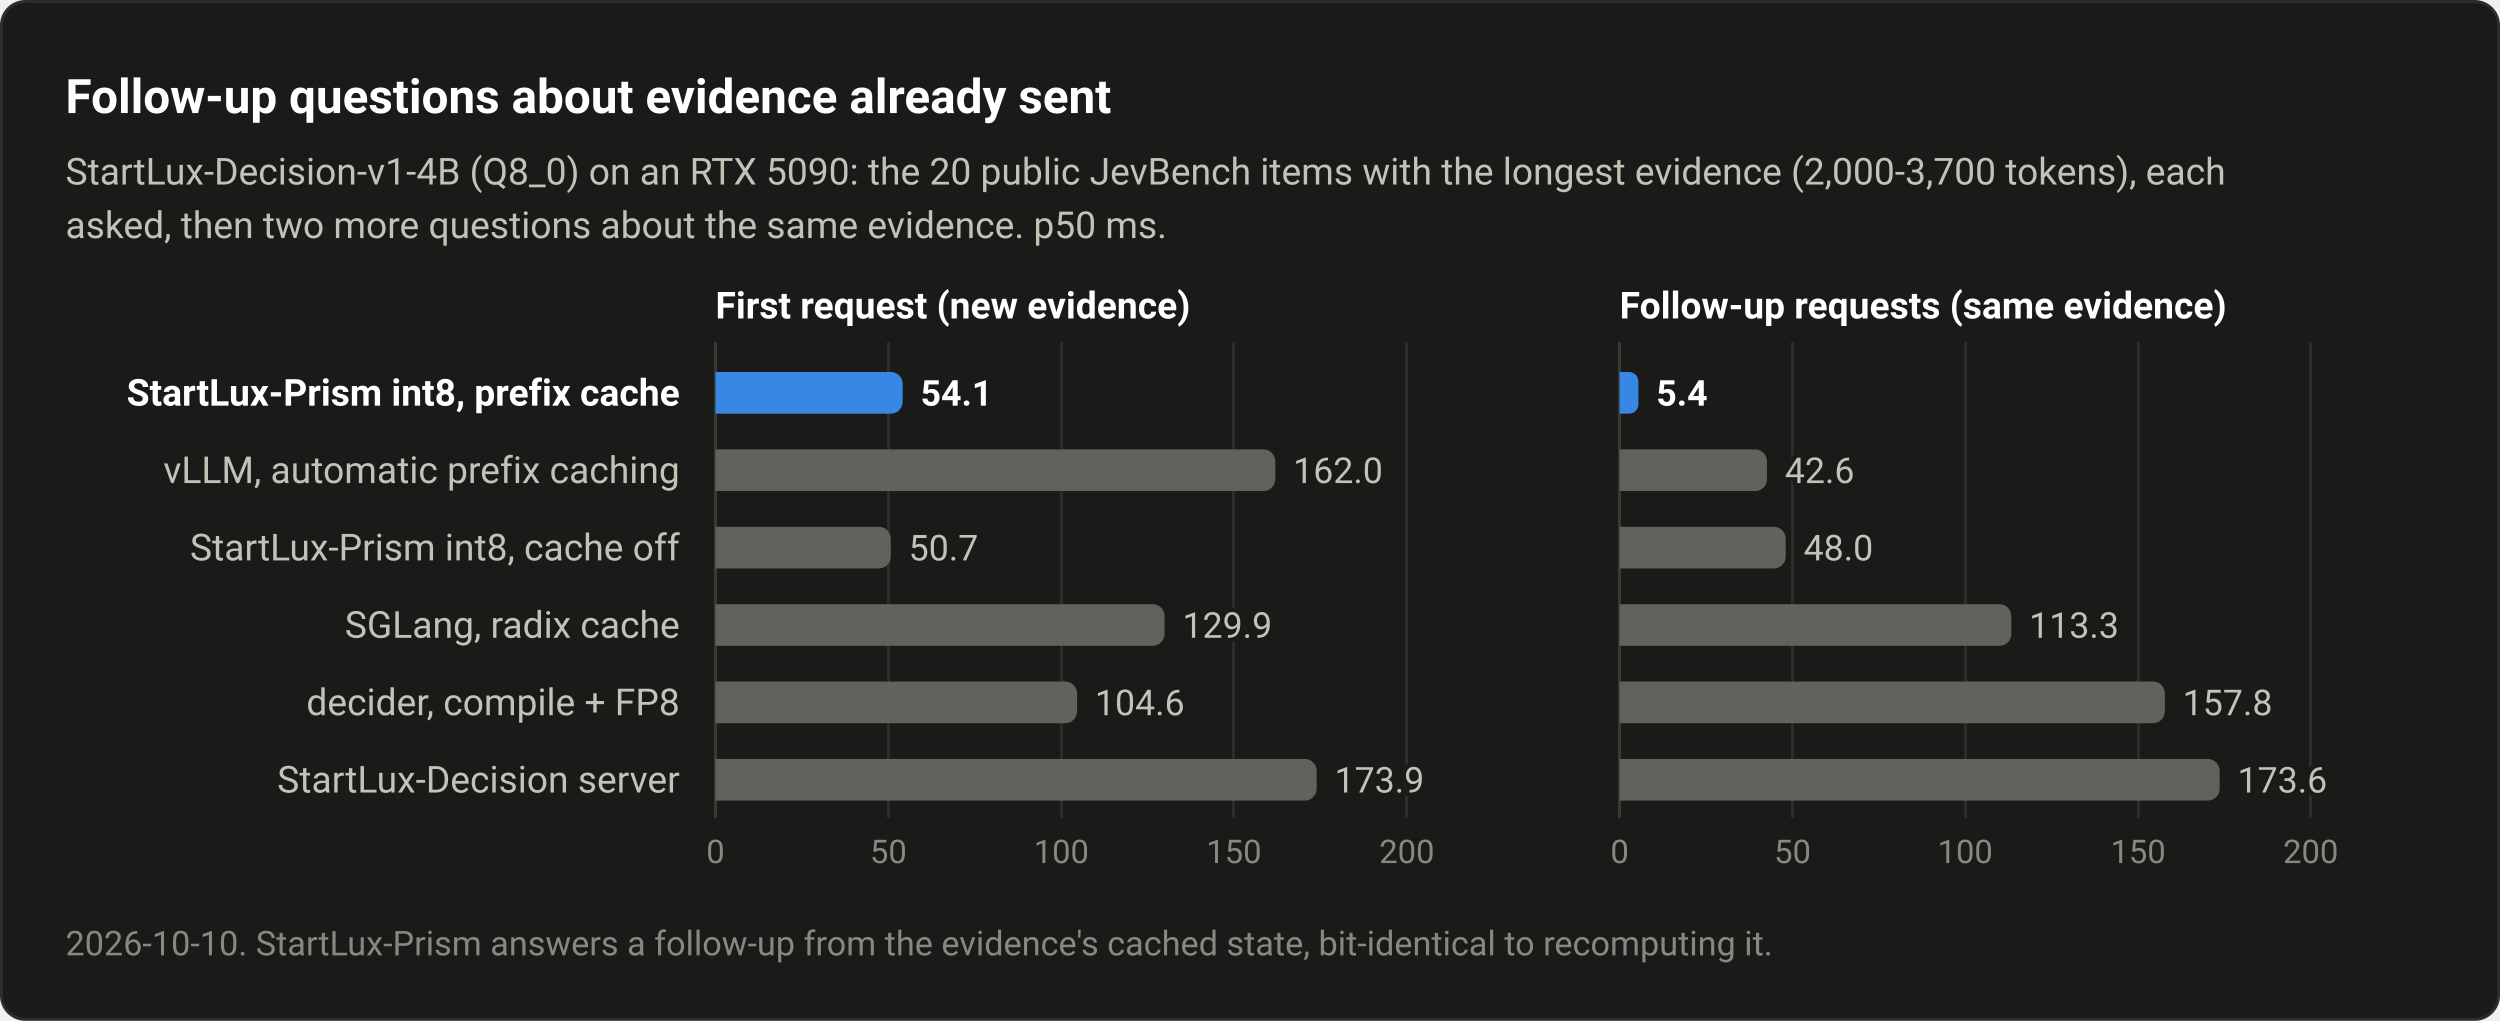
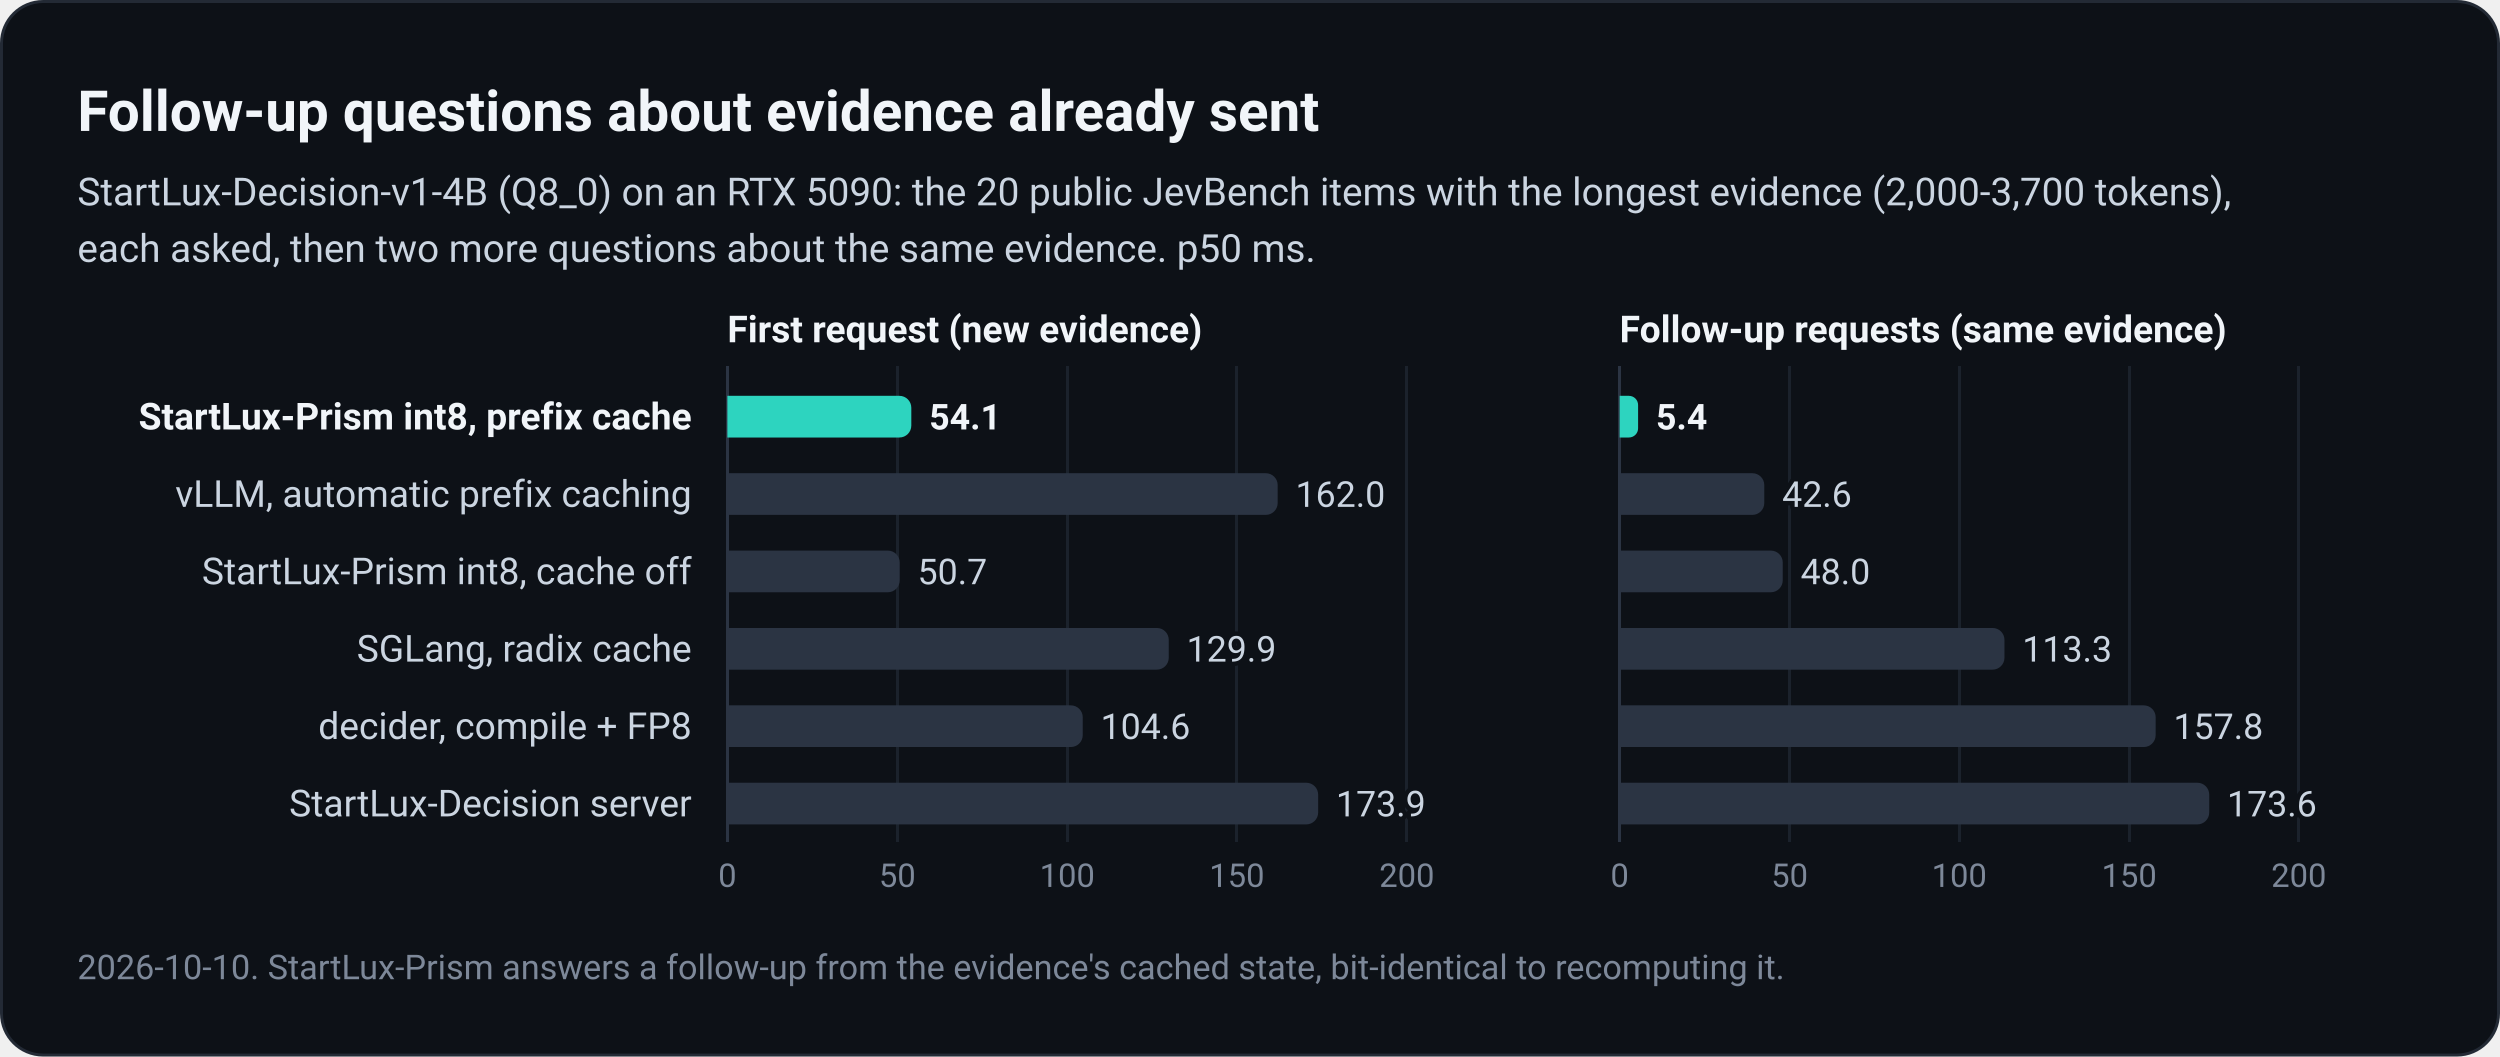
- <svg xmlns="http://www.w3.org/2000/svg" width="840" height="343" viewBox="0 0 840 343" role="img" aria-labelledby="title desc" font-family="system-ui, -apple-system, 'Segoe UI', Roboto, 'Helvetica Neue', Arial, sans-serif">
-   <rect x="0.5" y="0.5" width="839" height="342" rx="8" fill="#1a1a19" stroke="#2c2c2a" />
-   <text x="22.0" y="38.0" font-size="16" fill="#ffffff" text-anchor="start" font-weight="600">Follow-up questions about evidence already sent</text>
-   <text x="22.0" y="62.0" font-size="12.5" fill="#c3c2b7" text-anchor="start" font-weight="400">StartLux-Decision-v1-4B (Q8_0) on an RTX 5090: the 20 public JevBench items with the longest evidence (2,000-3,700 tokens), each</text>
-   <text x="22.0" y="80.0" font-size="12.5" fill="#c3c2b7" text-anchor="start" font-weight="400">asked, then two more questions about the same evidence. p50 ms.</text>
-   <text x="240.4" y="107.0" font-size="12.5" fill="#ffffff" text-anchor="start" font-weight="600">First request (new evidence)</text>
-   <text x="240.4" y="290.0" font-size="11" fill="#898781" text-anchor="middle" font-weight="400" style="font-variant-numeric: tabular-nums">0</text>
-   <line x1="298.5" y1="115.0" x2="298.5" y2="275.0" stroke="#2c2c2a" stroke-width="1" shape-rendering="crispEdges" />
-   <text x="298.5" y="290.0" font-size="11" fill="#898781" text-anchor="middle" font-weight="400" style="font-variant-numeric: tabular-nums">50</text>
-   <line x1="356.6" y1="115.0" x2="356.6" y2="275.0" stroke="#2c2c2a" stroke-width="1" shape-rendering="crispEdges" />
-   <text x="356.6" y="290.0" font-size="11" fill="#898781" text-anchor="middle" font-weight="400" style="font-variant-numeric: tabular-nums">100</text>
-   <line x1="414.6" y1="115.0" x2="414.6" y2="275.0" stroke="#2c2c2a" stroke-width="1" shape-rendering="crispEdges" />
-   <text x="414.6" y="290.0" font-size="11" fill="#898781" text-anchor="middle" font-weight="400" style="font-variant-numeric: tabular-nums">150</text>
-   <line x1="472.7" y1="115.0" x2="472.7" y2="275.0" stroke="#2c2c2a" stroke-width="1" shape-rendering="crispEdges" />
-   <text x="472.7" y="290.0" font-size="11" fill="#898781" text-anchor="middle" font-weight="400" style="font-variant-numeric: tabular-nums">200</text>
-   <line x1="240.4" y1="115.0" x2="240.4" y2="275.0" stroke="#383835" stroke-width="1" shape-rendering="crispEdges" />
-   <path d="M240.4,125.0 H299.3 A4.0,4.0 0 0 1 303.3,129.0 V135.0 A4.0,4.0 0 0 1 299.3,139.0 H240.4 Z" fill="#3987e5" />
-   <text x="309.3" y="136.3" font-size="12" fill="#ffffff" text-anchor="start" font-weight="600" style="font-variant-numeric: tabular-nums" stroke="#1a1a19" stroke-width="3" stroke-linejoin="round" paint-order="stroke">54.1</text>
-   <path d="M240.4,151.0 H424.5 A4.0,4.0 0 0 1 428.5,155.0 V161.0 A4.0,4.0 0 0 1 424.5,165.0 H240.4 Z" fill="#62615c" />
-   <text x="434.5" y="162.3" font-size="12" fill="#c3c2b7" text-anchor="start" font-weight="400" style="font-variant-numeric: tabular-nums" stroke="#1a1a19" stroke-width="3" stroke-linejoin="round" paint-order="stroke">162.0</text>
-   <path d="M240.4,177.0 H295.3 A4.0,4.0 0 0 1 299.3,181.0 V187.0 A4.0,4.0 0 0 1 295.3,191.0 H240.4 Z" fill="#62615c" />
-   <text x="305.3" y="188.3" font-size="12" fill="#c3c2b7" text-anchor="start" font-weight="400" style="font-variant-numeric: tabular-nums" stroke="#1a1a19" stroke-width="3" stroke-linejoin="round" paint-order="stroke">50.7</text>
-   <path d="M240.4,203.0 H387.3 A4.0,4.0 0 0 1 391.3,207.0 V213.0 A4.0,4.0 0 0 1 387.3,217.0 H240.4 Z" fill="#62615c" />
-   <text x="397.3" y="214.3" font-size="12" fill="#c3c2b7" text-anchor="start" font-weight="400" style="font-variant-numeric: tabular-nums" stroke="#1a1a19" stroke-width="3" stroke-linejoin="round" paint-order="stroke">129.9</text>
-   <path d="M240.4,229.0 H357.9 A4.0,4.0 0 0 1 361.9,233.0 V239.0 A4.0,4.0 0 0 1 357.9,243.0 H240.4 Z" fill="#62615c" />
-   <text x="367.9" y="240.3" font-size="12" fill="#c3c2b7" text-anchor="start" font-weight="400" style="font-variant-numeric: tabular-nums" stroke="#1a1a19" stroke-width="3" stroke-linejoin="round" paint-order="stroke">104.6</text>
-   <path d="M240.4,255.0 H438.4 A4.0,4.0 0 0 1 442.4,259.0 V265.0 A4.0,4.0 0 0 1 438.4,269.0 H240.4 Z" fill="#62615c" />
-   <text x="448.4" y="266.3" font-size="12" fill="#c3c2b7" text-anchor="start" font-weight="400" style="font-variant-numeric: tabular-nums" stroke="#1a1a19" stroke-width="3" stroke-linejoin="round" paint-order="stroke">173.9</text>
-   <text x="544.2" y="107.0" font-size="12.5" fill="#ffffff" text-anchor="start" font-weight="600">Follow-up requests (same evidence)</text>
-   <text x="544.2" y="290.0" font-size="11" fill="#898781" text-anchor="middle" font-weight="400" style="font-variant-numeric: tabular-nums">0</text>
-   <line x1="602.3" y1="115.0" x2="602.3" y2="275.0" stroke="#2c2c2a" stroke-width="1" shape-rendering="crispEdges" />
-   <text x="602.3" y="290.0" font-size="11" fill="#898781" text-anchor="middle" font-weight="400" style="font-variant-numeric: tabular-nums">50</text>
-   <line x1="660.3" y1="115.0" x2="660.3" y2="275.0" stroke="#2c2c2a" stroke-width="1" shape-rendering="crispEdges" />
-   <text x="660.3" y="290.0" font-size="11" fill="#898781" text-anchor="middle" font-weight="400" style="font-variant-numeric: tabular-nums">100</text>
-   <line x1="718.4" y1="115.0" x2="718.4" y2="275.0" stroke="#2c2c2a" stroke-width="1" shape-rendering="crispEdges" />
-   <text x="718.4" y="290.0" font-size="11" fill="#898781" text-anchor="middle" font-weight="400" style="font-variant-numeric: tabular-nums">150</text>
-   <line x1="776.4" y1="115.0" x2="776.4" y2="275.0" stroke="#2c2c2a" stroke-width="1" shape-rendering="crispEdges" />
-   <text x="776.4" y="290.0" font-size="11" fill="#898781" text-anchor="middle" font-weight="400" style="font-variant-numeric: tabular-nums">200</text>
-   <line x1="544.2" y1="115.0" x2="544.2" y2="275.0" stroke="#383835" stroke-width="1" shape-rendering="crispEdges" />
-   <path d="M544.2,125.0 H547.4 A3.135,3.135 0 0 1 550.5,128.1 V135.9 A3.135,3.135 0 0 1 547.4,139.0 H544.2 Z" fill="#3987e5" />
-   <text x="556.5" y="136.3" font-size="12" fill="#ffffff" text-anchor="start" font-weight="600" style="font-variant-numeric: tabular-nums" stroke="#1a1a19" stroke-width="3" stroke-linejoin="round" paint-order="stroke">5.4</text>
-   <path d="M544.2,151.0 H589.7 A4.0,4.0 0 0 1 593.7,155.0 V161.0 A4.0,4.0 0 0 1 589.7,165.0 H544.2 Z" fill="#62615c" />
-   <text x="599.7" y="162.3" font-size="12" fill="#c3c2b7" text-anchor="start" font-weight="400" style="font-variant-numeric: tabular-nums" stroke="#1a1a19" stroke-width="3" stroke-linejoin="round" paint-order="stroke">42.6</text>
-   <path d="M544.2,177.0 H596.0 A4.0,4.0 0 0 1 600.0,181.0 V187.0 A4.0,4.0 0 0 1 596.0,191.0 H544.2 Z" fill="#62615c" />
-   <text x="606.0" y="188.3" font-size="12" fill="#c3c2b7" text-anchor="start" font-weight="400" style="font-variant-numeric: tabular-nums" stroke="#1a1a19" stroke-width="3" stroke-linejoin="round" paint-order="stroke">48.0</text>
-   <path d="M544.2,203.0 H671.8 A4.0,4.0 0 0 1 675.8,207.0 V213.0 A4.0,4.0 0 0 1 671.8,217.0 H544.2 Z" fill="#62615c" />
-   <text x="681.8" y="214.3" font-size="12" fill="#c3c2b7" text-anchor="start" font-weight="400" style="font-variant-numeric: tabular-nums" stroke="#1a1a19" stroke-width="3" stroke-linejoin="round" paint-order="stroke">113.3</text>
-   <path d="M544.2,229.0 H723.4 A4.0,4.0 0 0 1 727.4,233.0 V239.0 A4.0,4.0 0 0 1 723.4,243.0 H544.2 Z" fill="#62615c" />
-   <text x="733.4" y="240.3" font-size="12" fill="#c3c2b7" text-anchor="start" font-weight="400" style="font-variant-numeric: tabular-nums" stroke="#1a1a19" stroke-width="3" stroke-linejoin="round" paint-order="stroke">157.8</text>
-   <path d="M544.2,255.0 H741.8 A4.0,4.0 0 0 1 745.8,259.0 V265.0 A4.0,4.0 0 0 1 741.8,269.0 H544.2 Z" fill="#62615c" />
-   <text x="751.8" y="266.3" font-size="12" fill="#c3c2b7" text-anchor="start" font-weight="400" style="font-variant-numeric: tabular-nums" stroke="#1a1a19" stroke-width="3" stroke-linejoin="round" paint-order="stroke">173.6</text>
-   <text x="228.4" y="136.3" font-size="12.5" fill="#ffffff" text-anchor="end" font-weight="600">StartLux-Prism int8, prefix cache</text>
-   <text x="228.4" y="162.3" font-size="12.5" fill="#c3c2b7" text-anchor="end" font-weight="400">vLLM, automatic prefix caching</text>
-   <text x="228.4" y="188.3" font-size="12.5" fill="#c3c2b7" text-anchor="end" font-weight="400">StartLux-Prism int8, cache off</text>
-   <text x="228.4" y="214.3" font-size="12.5" fill="#c3c2b7" text-anchor="end" font-weight="400">SGLang, radix cache</text>
-   <text x="228.4" y="240.3" font-size="12.5" fill="#c3c2b7" text-anchor="end" font-weight="400">decider, compile + FP8</text>
-   <text x="228.4" y="266.3" font-size="12.5" fill="#c3c2b7" text-anchor="end" font-weight="400">StartLux-Decision server</text>
-   <text x="22.0" y="321.0" font-size="11.5" fill="#898781" text-anchor="start" font-weight="400">2026-10-10. StartLux-Prism answers a follow-up from the evidence's cached state, bit-identical to recomputing it.</text>
+ <svg xmlns="http://www.w3.org/2000/svg" width="840" height="355" viewBox="0 0 840 355" role="img" aria-labelledby="title desc" font-family="system-ui, -apple-system, 'Segoe UI', Roboto, 'Helvetica Neue', Arial, sans-serif">
+   <rect x="0.5" y="0.5" width="839" height="354" rx="14" fill="#0d1117" stroke="#232a35" />
+   <text x="26.0" y="44.0" font-size="19" fill="#f1f5f9" text-anchor="start" font-weight="700">Follow-up questions about evidence already sent</text>
+   <text x="26.0" y="69.0" font-size="13" fill="#cbd5e1" text-anchor="start" font-weight="400">StartLux-Decision-v1-4B (Q8_0) on an RTX 5090: the 20 public JevBench items with the longest evidence (2,000-3,700 tokens),</text>
+   <text x="26.0" y="88.0" font-size="13" fill="#cbd5e1" text-anchor="start" font-weight="400">each asked, then two more questions about the same evidence. p50 ms.</text>
+   <text x="244.4" y="115.0" font-size="12.5" fill="#f1f5f9" text-anchor="start" font-weight="600">First request (new evidence)</text>
+   <text x="244.4" y="298.0" font-size="11" fill="#7d8899" text-anchor="middle" font-weight="400" style="font-variant-numeric: tabular-nums">0</text>
+   <line x1="301.5" y1="123.0" x2="301.5" y2="283.0" stroke="#1b222c" stroke-width="1" shape-rendering="crispEdges" />
+   <text x="301.5" y="298.0" font-size="11" fill="#7d8899" text-anchor="middle" font-weight="400" style="font-variant-numeric: tabular-nums">50</text>
+   <line x1="358.6" y1="123.0" x2="358.6" y2="283.0" stroke="#1b222c" stroke-width="1" shape-rendering="crispEdges" />
+   <text x="358.6" y="298.0" font-size="11" fill="#7d8899" text-anchor="middle" font-weight="400" style="font-variant-numeric: tabular-nums">100</text>
+   <line x1="415.6" y1="123.0" x2="415.6" y2="283.0" stroke="#1b222c" stroke-width="1" shape-rendering="crispEdges" />
+   <text x="415.6" y="298.0" font-size="11" fill="#7d8899" text-anchor="middle" font-weight="400" style="font-variant-numeric: tabular-nums">150</text>
+   <line x1="472.7" y1="123.0" x2="472.7" y2="283.0" stroke="#1b222c" stroke-width="1" shape-rendering="crispEdges" />
+   <text x="472.7" y="298.0" font-size="11" fill="#7d8899" text-anchor="middle" font-weight="400" style="font-variant-numeric: tabular-nums">200</text>
+   <line x1="244.4" y1="123.0" x2="244.4" y2="283.0" stroke="#2b3443" stroke-width="1" shape-rendering="crispEdges" />
+   <path d="M244.4,133.0 H302.2 A4.0,4.0 0 0 1 306.2,137.0 V143.0 A4.0,4.0 0 0 1 302.2,147.0 H244.4 Z" fill="#2dd4bf" />
+   <text x="312.2" y="144.3" font-size="12" fill="#f1f5f9" text-anchor="start" font-weight="600" style="font-variant-numeric: tabular-nums" stroke="#0d1117" stroke-width="3" stroke-linejoin="round" paint-order="stroke">54.1</text>
+   <path d="M244.4,159.0 H425.3 A4.0,4.0 0 0 1 429.3,163.0 V169.0 A4.0,4.0 0 0 1 425.3,173.0 H244.4 Z" fill="#2b3443" />
+   <text x="435.3" y="170.3" font-size="12" fill="#cbd5e1" text-anchor="start" font-weight="400" style="font-variant-numeric: tabular-nums" stroke="#0d1117" stroke-width="3" stroke-linejoin="round" paint-order="stroke">162.0</text>
+   <path d="M244.4,185.0 H298.3 A4.0,4.0 0 0 1 302.3,189.0 V195.0 A4.0,4.0 0 0 1 298.3,199.0 H244.4 Z" fill="#2b3443" />
+   <text x="308.3" y="196.3" font-size="12" fill="#cbd5e1" text-anchor="start" font-weight="400" style="font-variant-numeric: tabular-nums" stroke="#0d1117" stroke-width="3" stroke-linejoin="round" paint-order="stroke">50.7</text>
+   <path d="M244.4,211.0 H388.7 A4.0,4.0 0 0 1 392.7,215.0 V221.0 A4.0,4.0 0 0 1 388.7,225.0 H244.4 Z" fill="#2b3443" />
+   <text x="398.7" y="222.3" font-size="12" fill="#cbd5e1" text-anchor="start" font-weight="400" style="font-variant-numeric: tabular-nums" stroke="#0d1117" stroke-width="3" stroke-linejoin="round" paint-order="stroke">129.9</text>
+   <path d="M244.4,237.0 H359.8 A4.0,4.0 0 0 1 363.8,241.0 V247.0 A4.0,4.0 0 0 1 359.8,251.0 H244.4 Z" fill="#2b3443" />
+   <text x="369.8" y="248.3" font-size="12" fill="#cbd5e1" text-anchor="start" font-weight="400" style="font-variant-numeric: tabular-nums" stroke="#0d1117" stroke-width="3" stroke-linejoin="round" paint-order="stroke">104.6</text>
+   <path d="M244.4,263.0 H438.9 A4.0,4.0 0 0 1 442.9,267.0 V273.0 A4.0,4.0 0 0 1 438.9,277.0 H244.4 Z" fill="#2b3443" />
+   <text x="448.9" y="274.3" font-size="12" fill="#cbd5e1" text-anchor="start" font-weight="400" style="font-variant-numeric: tabular-nums" stroke="#0d1117" stroke-width="3" stroke-linejoin="round" paint-order="stroke">173.9</text>
+   <text x="544.2" y="115.0" font-size="12.5" fill="#f1f5f9" text-anchor="start" font-weight="600">Follow-up requests (same evidence)</text>
+   <text x="544.2" y="298.0" font-size="11" fill="#7d8899" text-anchor="middle" font-weight="400" style="font-variant-numeric: tabular-nums">0</text>
+   <line x1="601.3" y1="123.0" x2="601.3" y2="283.0" stroke="#1b222c" stroke-width="1" shape-rendering="crispEdges" />
+   <text x="601.3" y="298.0" font-size="11" fill="#7d8899" text-anchor="middle" font-weight="400" style="font-variant-numeric: tabular-nums">50</text>
+   <line x1="658.3" y1="123.0" x2="658.3" y2="283.0" stroke="#1b222c" stroke-width="1" shape-rendering="crispEdges" />
+   <text x="658.3" y="298.0" font-size="11" fill="#7d8899" text-anchor="middle" font-weight="400" style="font-variant-numeric: tabular-nums">100</text>
+   <line x1="715.4" y1="123.0" x2="715.4" y2="283.0" stroke="#1b222c" stroke-width="1" shape-rendering="crispEdges" />
+   <text x="715.4" y="298.0" font-size="11" fill="#7d8899" text-anchor="middle" font-weight="400" style="font-variant-numeric: tabular-nums">150</text>
+   <line x1="772.4" y1="123.0" x2="772.4" y2="283.0" stroke="#1b222c" stroke-width="1" shape-rendering="crispEdges" />
+   <text x="772.4" y="298.0" font-size="11" fill="#7d8899" text-anchor="middle" font-weight="400" style="font-variant-numeric: tabular-nums">200</text>
+   <line x1="544.2" y1="123.0" x2="544.2" y2="283.0" stroke="#2b3443" stroke-width="1" shape-rendering="crispEdges" />
+   <path d="M544.2,133.0 H547.3 A3.081,3.081 0 0 1 550.4,136.1 V143.9 A3.081,3.081 0 0 1 547.3,147.0 H544.2 Z" fill="#2dd4bf" />
+   <text x="556.4" y="144.3" font-size="12" fill="#f1f5f9" text-anchor="start" font-weight="600" style="font-variant-numeric: tabular-nums" stroke="#0d1117" stroke-width="3" stroke-linejoin="round" paint-order="stroke">5.4</text>
+   <path d="M544.2,159.0 H588.8 A4.0,4.0 0 0 1 592.8,163.0 V169.0 A4.0,4.0 0 0 1 588.8,173.0 H544.2 Z" fill="#2b3443" />
+   <text x="598.8" y="170.3" font-size="12" fill="#cbd5e1" text-anchor="start" font-weight="400" style="font-variant-numeric: tabular-nums" stroke="#0d1117" stroke-width="3" stroke-linejoin="round" paint-order="stroke">42.6</text>
+   <path d="M544.2,185.0 H595.0 A4.0,4.0 0 0 1 599.0,189.0 V195.0 A4.0,4.0 0 0 1 595.0,199.0 H544.2 Z" fill="#2b3443" />
+   <text x="605.0" y="196.3" font-size="12" fill="#cbd5e1" text-anchor="start" font-weight="400" style="font-variant-numeric: tabular-nums" stroke="#0d1117" stroke-width="3" stroke-linejoin="round" paint-order="stroke">48.0</text>
+   <path d="M544.2,211.0 H669.5 A4.0,4.0 0 0 1 673.5,215.0 V221.0 A4.0,4.0 0 0 1 669.5,225.0 H544.2 Z" fill="#2b3443" />
+   <text x="679.5" y="222.3" font-size="12" fill="#cbd5e1" text-anchor="start" font-weight="400" style="font-variant-numeric: tabular-nums" stroke="#0d1117" stroke-width="3" stroke-linejoin="round" paint-order="stroke">113.3</text>
+   <path d="M544.2,237.0 H720.3 A4.0,4.0 0 0 1 724.3,241.0 V247.0 A4.0,4.0 0 0 1 720.3,251.0 H544.2 Z" fill="#2b3443" />
+   <text x="730.3" y="248.3" font-size="12" fill="#cbd5e1" text-anchor="start" font-weight="400" style="font-variant-numeric: tabular-nums" stroke="#0d1117" stroke-width="3" stroke-linejoin="round" paint-order="stroke">157.8</text>
+   <path d="M544.2,263.0 H738.3 A4.0,4.0 0 0 1 742.3,267.0 V273.0 A4.0,4.0 0 0 1 738.3,277.0 H544.2 Z" fill="#2b3443" />
+   <text x="748.3" y="274.3" font-size="12" fill="#cbd5e1" text-anchor="start" font-weight="400" style="font-variant-numeric: tabular-nums" stroke="#0d1117" stroke-width="3" stroke-linejoin="round" paint-order="stroke">173.6</text>
+   <text x="232.4" y="144.3" font-size="12.5" fill="#f1f5f9" text-anchor="end" font-weight="600">StartLux-Prism int8, prefix cache</text>
+   <text x="232.4" y="170.3" font-size="12.5" fill="#cbd5e1" text-anchor="end" font-weight="400">vLLM, automatic prefix caching</text>
+   <text x="232.4" y="196.3" font-size="12.5" fill="#cbd5e1" text-anchor="end" font-weight="400">StartLux-Prism int8, cache off</text>
+   <text x="232.4" y="222.3" font-size="12.5" fill="#cbd5e1" text-anchor="end" font-weight="400">SGLang, radix cache</text>
+   <text x="232.4" y="248.3" font-size="12.5" fill="#cbd5e1" text-anchor="end" font-weight="400">decider, compile + FP8</text>
+   <text x="232.4" y="274.3" font-size="12.5" fill="#cbd5e1" text-anchor="end" font-weight="400">StartLux-Decision server</text>
+   <text x="26.0" y="329.0" font-size="11.5" fill="#7d8899" text-anchor="start" font-weight="400">2026-10-10. StartLux-Prism answers a follow-up from the evidence's cached state, bit-identical to recomputing it.</text>
</svg>
